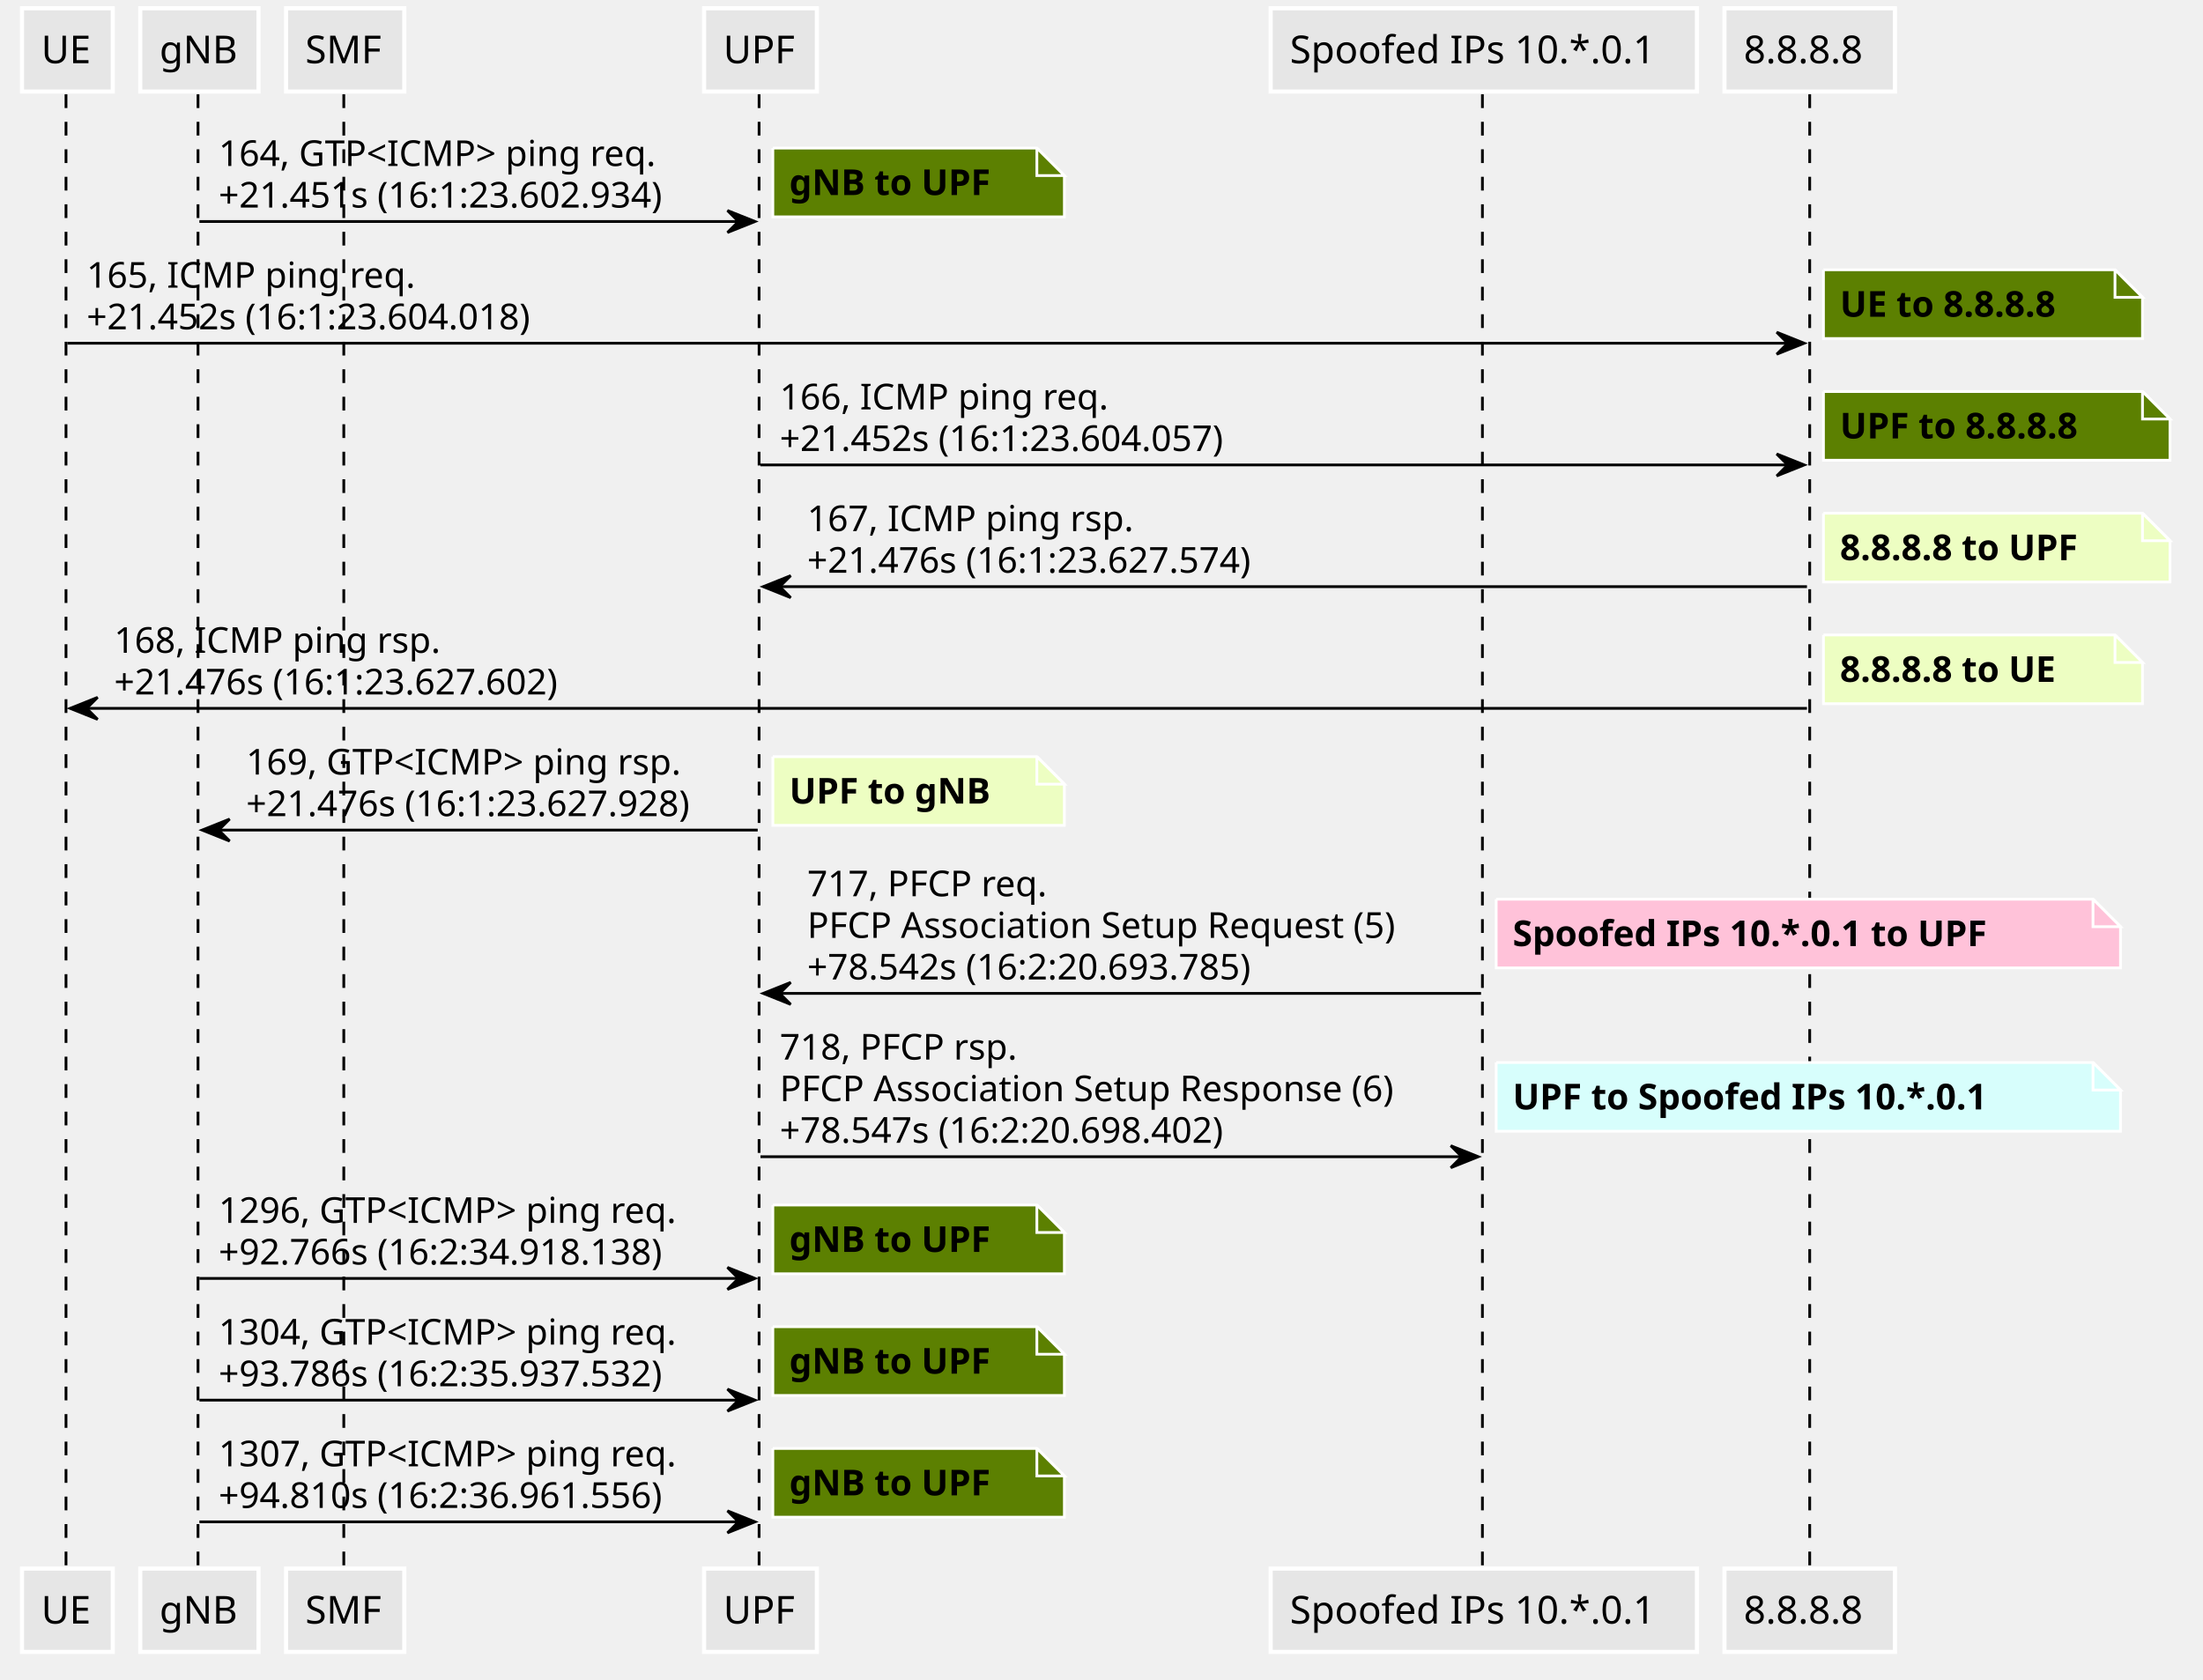
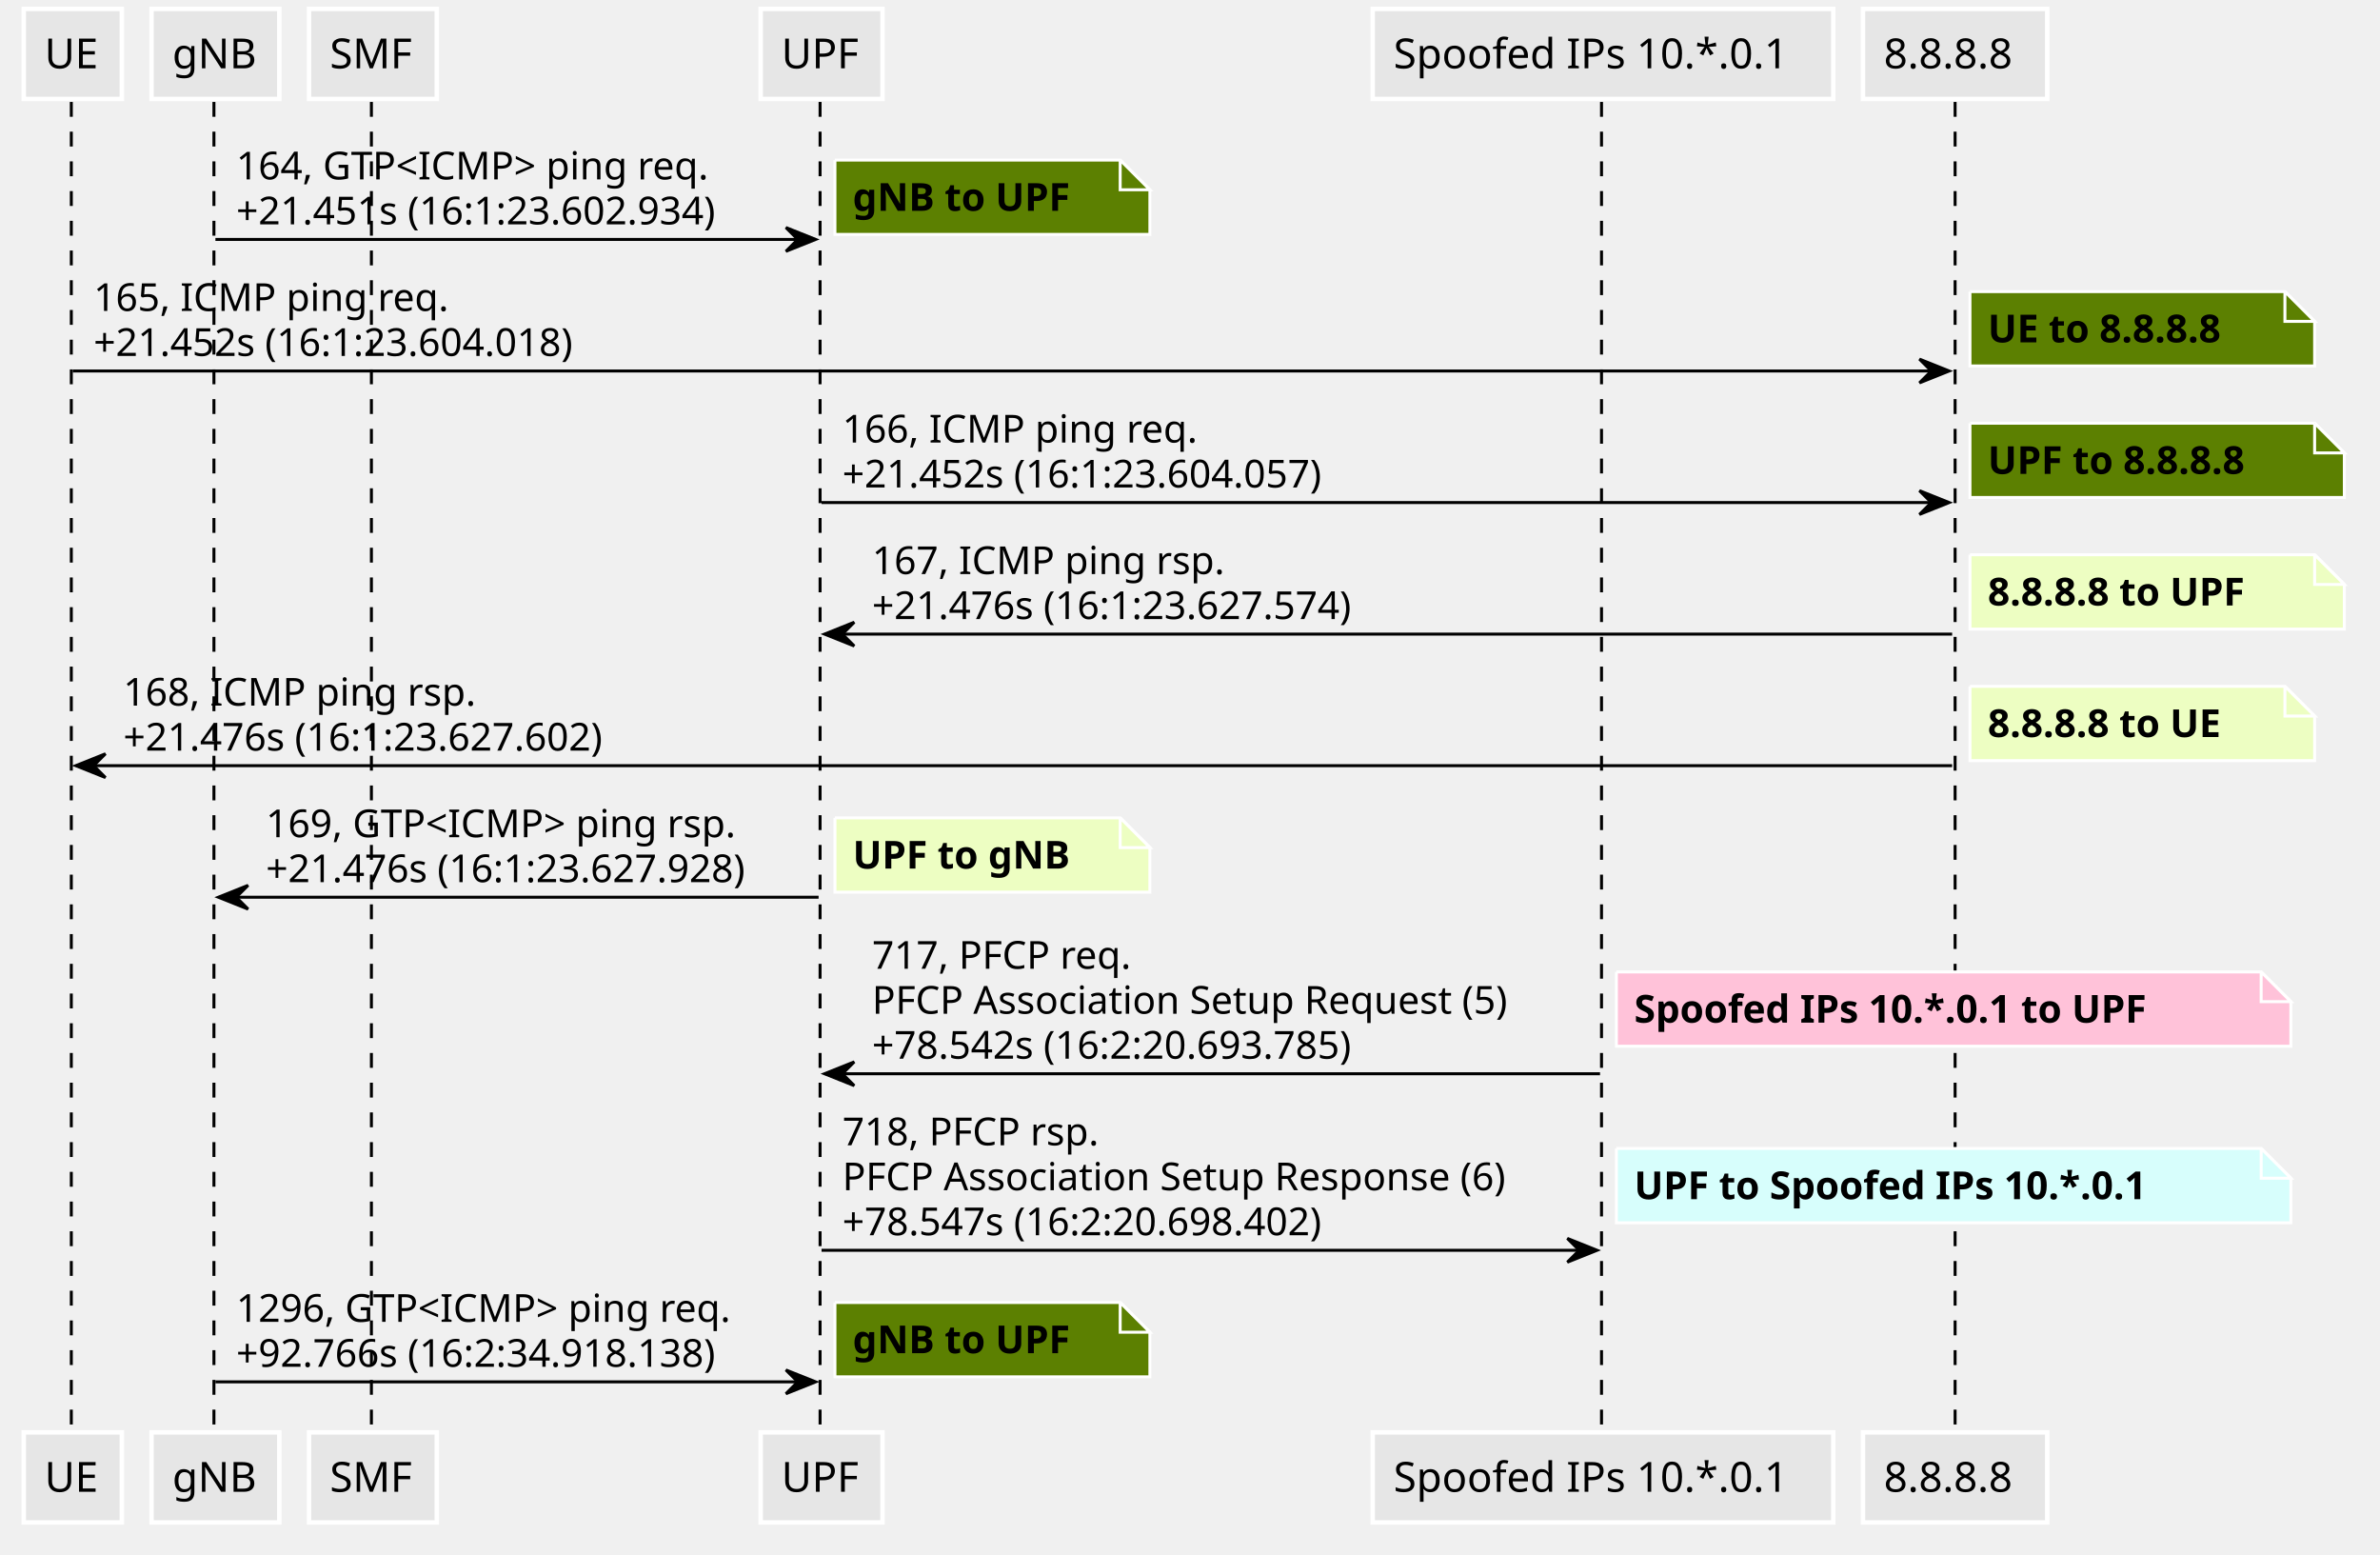
- <svg xmlns="http://www.w3.org/2000/svg" contentScriptType="application/ecmascript" contentStyleType="text/css" height="611px" preserveAspectRatio="none" style="width:801px;height:611px;" version="1.1" viewBox="0 0 801 611" width="801px" zoomAndPan="magnify">
+ <svg xmlns="http://www.w3.org/2000/svg" contentScriptType="application/ecmascript" contentStyleType="text/css" height="523px" preserveAspectRatio="none" style="width:801px;height:523px;" version="1.1" viewBox="0 0 801 523" width="801px" zoomAndPan="magnify">
  <defs />
  <g>
-     <line style="stroke: #000000; stroke-width: 1.0; stroke-dasharray: 5.0,5.0;" x1="24" x2="24" y1="34.297" y2="571.484" />
-     <line style="stroke: #000000; stroke-width: 1.0; stroke-dasharray: 5.0,5.0;" x1="72" x2="72" y1="34.297" y2="571.484" />
-     <line style="stroke: #000000; stroke-width: 1.0; stroke-dasharray: 5.0,5.0;" x1="125" x2="125" y1="34.297" y2="571.484" />
-     <line style="stroke: #000000; stroke-width: 1.0; stroke-dasharray: 5.0,5.0;" x1="276" x2="276" y1="34.297" y2="571.484" />
-     <line style="stroke: #000000; stroke-width: 1.0; stroke-dasharray: 5.0,5.0;" x1="539" x2="539" y1="34.297" y2="571.484" />
-     <line style="stroke: #000000; stroke-width: 1.0; stroke-dasharray: 5.0,5.0;" x1="658" x2="658" y1="34.297" y2="571.484" />
+     <line style="stroke: #000000; stroke-width: 1.0; stroke-dasharray: 5.0,5.0;" x1="24" x2="24" y1="34.297" y2="482.953" />
+     <line style="stroke: #000000; stroke-width: 1.0; stroke-dasharray: 5.0,5.0;" x1="72" x2="72" y1="34.297" y2="482.953" />
+     <line style="stroke: #000000; stroke-width: 1.0; stroke-dasharray: 5.0,5.0;" x1="125" x2="125" y1="34.297" y2="482.953" />
+     <line style="stroke: #000000; stroke-width: 1.0; stroke-dasharray: 5.0,5.0;" x1="276" x2="276" y1="34.297" y2="482.953" />
+     <line style="stroke: #000000; stroke-width: 1.0; stroke-dasharray: 5.0,5.0;" x1="539" x2="539" y1="34.297" y2="482.953" />
+     <line style="stroke: #000000; stroke-width: 1.0; stroke-dasharray: 5.0,5.0;" x1="658" x2="658" y1="34.297" y2="482.953" />
    <rect fill="#E6E6E6" height="30.297" style="stroke: #FFFFFF; stroke-width: 1.5;" width="33" x="8" y="3" />
    <text fill="#000000" font-family="sans-serif" font-size="14" lengthAdjust="spacingAndGlyphs" textLength="19" x="15" y="22.995">UE</text>
-     <rect fill="#E6E6E6" height="30.297" style="stroke: #FFFFFF; stroke-width: 1.5;" width="33" x="8" y="570.484" />
-     <text fill="#000000" font-family="sans-serif" font-size="14" lengthAdjust="spacingAndGlyphs" textLength="19" x="15" y="590.48">UE</text>
+     <rect fill="#E6E6E6" height="30.297" style="stroke: #FFFFFF; stroke-width: 1.5;" width="33" x="8" y="481.953" />
+     <text fill="#000000" font-family="sans-serif" font-size="14" lengthAdjust="spacingAndGlyphs" textLength="19" x="15" y="501.948">UE</text>
    <rect fill="#E6E6E6" height="30.297" style="stroke: #FFFFFF; stroke-width: 1.5;" width="43" x="51" y="3" />
    <text fill="#000000" font-family="sans-serif" font-size="14" lengthAdjust="spacingAndGlyphs" textLength="29" x="58" y="22.995">gNB</text>
-     <rect fill="#E6E6E6" height="30.297" style="stroke: #FFFFFF; stroke-width: 1.5;" width="43" x="51" y="570.484" />
-     <text fill="#000000" font-family="sans-serif" font-size="14" lengthAdjust="spacingAndGlyphs" textLength="29" x="58" y="590.48">gNB</text>
+     <rect fill="#E6E6E6" height="30.297" style="stroke: #FFFFFF; stroke-width: 1.5;" width="43" x="51" y="481.953" />
+     <text fill="#000000" font-family="sans-serif" font-size="14" lengthAdjust="spacingAndGlyphs" textLength="29" x="58" y="501.948">gNB</text>
    <rect fill="#E6E6E6" height="30.297" style="stroke: #FFFFFF; stroke-width: 1.5;" width="43" x="104" y="3" />
    <text fill="#000000" font-family="sans-serif" font-size="14" lengthAdjust="spacingAndGlyphs" textLength="29" x="111" y="22.995">SMF</text>
-     <rect fill="#E6E6E6" height="30.297" style="stroke: #FFFFFF; stroke-width: 1.5;" width="43" x="104" y="570.484" />
-     <text fill="#000000" font-family="sans-serif" font-size="14" lengthAdjust="spacingAndGlyphs" textLength="29" x="111" y="590.48">SMF</text>
+     <rect fill="#E6E6E6" height="30.297" style="stroke: #FFFFFF; stroke-width: 1.5;" width="43" x="104" y="481.953" />
+     <text fill="#000000" font-family="sans-serif" font-size="14" lengthAdjust="spacingAndGlyphs" textLength="29" x="111" y="501.948">SMF</text>
    <rect fill="#E6E6E6" height="30.297" style="stroke: #FFFFFF; stroke-width: 1.5;" width="41" x="256" y="3" />
    <text fill="#000000" font-family="sans-serif" font-size="14" lengthAdjust="spacingAndGlyphs" textLength="27" x="263" y="22.995">UPF</text>
-     <rect fill="#E6E6E6" height="30.297" style="stroke: #FFFFFF; stroke-width: 1.5;" width="41" x="256" y="570.484" />
-     <text fill="#000000" font-family="sans-serif" font-size="14" lengthAdjust="spacingAndGlyphs" textLength="27" x="263" y="590.48">UPF</text>
+     <rect fill="#E6E6E6" height="30.297" style="stroke: #FFFFFF; stroke-width: 1.5;" width="41" x="256" y="481.953" />
+     <text fill="#000000" font-family="sans-serif" font-size="14" lengthAdjust="spacingAndGlyphs" textLength="27" x="263" y="501.948">UPF</text>
    <rect fill="#E6E6E6" height="30.297" style="stroke: #FFFFFF; stroke-width: 1.5;" width="155" x="462" y="3" />
    <text fill="#000000" font-family="sans-serif" font-size="14" lengthAdjust="spacingAndGlyphs" textLength="141" x="469" y="22.995">Spoofed IPs 10.*.0.1</text>
-     <rect fill="#E6E6E6" height="30.297" style="stroke: #FFFFFF; stroke-width: 1.5;" width="155" x="462" y="570.484" />
-     <text fill="#000000" font-family="sans-serif" font-size="14" lengthAdjust="spacingAndGlyphs" textLength="141" x="469" y="590.48">Spoofed IPs 10.*.0.1</text>
+     <rect fill="#E6E6E6" height="30.297" style="stroke: #FFFFFF; stroke-width: 1.5;" width="155" x="462" y="481.953" />
+     <text fill="#000000" font-family="sans-serif" font-size="14" lengthAdjust="spacingAndGlyphs" textLength="141" x="469" y="501.948">Spoofed IPs 10.*.0.1</text>
    <rect fill="#E6E6E6" height="30.297" style="stroke: #FFFFFF; stroke-width: 1.5;" width="62" x="627" y="3" />
    <text fill="#000000" font-family="sans-serif" font-size="14" lengthAdjust="spacingAndGlyphs" textLength="48" x="634" y="22.995">8.8.8.8</text>
-     <rect fill="#E6E6E6" height="30.297" style="stroke: #FFFFFF; stroke-width: 1.5;" width="62" x="627" y="570.484" />
-     <text fill="#000000" font-family="sans-serif" font-size="14" lengthAdjust="spacingAndGlyphs" textLength="48" x="634" y="590.48">8.8.8.8</text>
+     <rect fill="#E6E6E6" height="30.297" style="stroke: #FFFFFF; stroke-width: 1.5;" width="62" x="627" y="481.953" />
+     <text fill="#000000" font-family="sans-serif" font-size="14" lengthAdjust="spacingAndGlyphs" textLength="48" x="634" y="501.948">8.8.8.8</text>
    <polygon fill="#000000" points="264.5,76.562,274.5,80.562,264.5,84.562,268.5,80.562" style="stroke: #000000; stroke-width: 1.0;" />
    <line style="stroke: #000000; stroke-width: 1.0;" x1="72.5" x2="270.5" y1="80.562" y2="80.562" />
    <text fill="#000000" font-family="sans-serif" font-size="13" lengthAdjust="spacingAndGlyphs" textLength="170" x="79.5" y="60.364">164, GTP&lt;ICMP&gt; ping req.</text>
    <text fill="#000000" font-family="sans-serif" font-size="13" lengthAdjust="spacingAndGlyphs" textLength="180" x="79.5" y="75.497">+21.451s (16:1:23.602.934)</text>
    <path d="M281,53.863 L281,78.863 L387,78.863 L387,63.863 L377,53.863 L281,53.863 " fill="#5C8001" style="stroke: #FFFFFF; stroke-width: 1.0;" />
    <path d="M377,53.863 L377,63.863 L387,63.863 L377,53.863 " fill="#5C8001" style="stroke: #FFFFFF; stroke-width: 1.0;" />
    <text fill="#000000" font-family="sans-serif" font-size="13" font-weight="bold" lengthAdjust="spacingAndGlyphs" textLength="85" x="287" y="70.93">gNB to UPF</text>
    <polygon fill="#000000" points="646,120.828,656,124.828,646,128.828,650,124.828" style="stroke: #000000; stroke-width: 1.0;" />
    <line style="stroke: #000000; stroke-width: 1.0;" x1="24.5" x2="652" y1="124.828" y2="124.828" />
    <text fill="#000000" font-family="sans-serif" font-size="13" lengthAdjust="spacingAndGlyphs" textLength="123" x="31.5" y="104.629">165, ICMP ping req.</text>
    <text fill="#000000" font-family="sans-serif" font-size="13" lengthAdjust="spacingAndGlyphs" textLength="180" x="31.5" y="119.762">+21.452s (16:1:23.604.018)</text>
    <path d="M663,98.129 L663,123.129 L779,123.129 L779,108.129 L769,98.129 L663,98.129 " fill="#5C8001" style="stroke: #FFFFFF; stroke-width: 1.0;" />
    <path d="M769,98.129 L769,108.129 L779,108.129 L769,98.129 " fill="#5C8001" style="stroke: #FFFFFF; stroke-width: 1.0;" />
    <text fill="#000000" font-family="sans-serif" font-size="13" font-weight="bold" lengthAdjust="spacingAndGlyphs" textLength="95" x="669" y="115.196">UE to 8.8.8.8</text>
    <polygon fill="#000000" points="646,165.094,656,169.094,646,173.094,650,169.094" style="stroke: #000000; stroke-width: 1.0;" />
    <line style="stroke: #000000; stroke-width: 1.0;" x1="276.5" x2="652" y1="169.094" y2="169.094" />
    <text fill="#000000" font-family="sans-serif" font-size="13" lengthAdjust="spacingAndGlyphs" textLength="123" x="283.5" y="148.895">166, ICMP ping req.</text>
    <text fill="#000000" font-family="sans-serif" font-size="13" lengthAdjust="spacingAndGlyphs" textLength="180" x="283.5" y="164.028">+21.452s (16:1:23.604.057)</text>
    <path d="M663,142.394 L663,167.394 L789,167.394 L789,152.394 L779,142.394 L663,142.394 " fill="#5C8001" style="stroke: #FFFFFF; stroke-width: 1.0;" />
    <path d="M779,142.394 L779,152.394 L789,152.394 L779,142.394 " fill="#5C8001" style="stroke: #FFFFFF; stroke-width: 1.0;" />
    <text fill="#000000" font-family="sans-serif" font-size="13" font-weight="bold" lengthAdjust="spacingAndGlyphs" textLength="105" x="669" y="159.461">UPF to 8.8.8.8</text>
    <polygon fill="#000000" points="287.5,209.359,277.5,213.359,287.5,217.359,283.5,213.359" style="stroke: #000000; stroke-width: 1.0;" />
    <line style="stroke: #000000; stroke-width: 1.0;" x1="281.5" x2="657" y1="213.359" y2="213.359" />
    <text fill="#000000" font-family="sans-serif" font-size="13" lengthAdjust="spacingAndGlyphs" textLength="122" x="293.5" y="193.161">167, ICMP ping rsp.</text>
    <text fill="#000000" font-family="sans-serif" font-size="13" lengthAdjust="spacingAndGlyphs" textLength="180" x="293.5" y="208.293">+21.476s (16:1:23.627.574)</text>
    <path d="M663,186.66 L663,211.66 L789,211.66 L789,196.66 L779,186.66 L663,186.66 " fill="#EDFEC2" style="stroke: #FFFFFF; stroke-width: 1.0;" />
    <path d="M779,186.66 L779,196.66 L789,196.66 L779,186.66 " fill="#EDFEC2" style="stroke: #FFFFFF; stroke-width: 1.0;" />
    <text fill="#000000" font-family="sans-serif" font-size="13" font-weight="bold" lengthAdjust="spacingAndGlyphs" textLength="105" x="669" y="203.727">8.8.8.8 to UPF</text>
    <polygon fill="#000000" points="35.5,253.625,25.5,257.625,35.5,261.625,31.5,257.625" style="stroke: #000000; stroke-width: 1.0;" />
    <line style="stroke: #000000; stroke-width: 1.0;" x1="29.5" x2="657" y1="257.625" y2="257.625" />
    <text fill="#000000" font-family="sans-serif" font-size="13" lengthAdjust="spacingAndGlyphs" textLength="122" x="41.5" y="237.426">168, ICMP ping rsp.</text>
    <text fill="#000000" font-family="sans-serif" font-size="13" lengthAdjust="spacingAndGlyphs" textLength="180" x="41.5" y="252.559">+21.476s (16:1:23.627.602)</text>
    <path d="M663,230.926 L663,255.926 L779,255.926 L779,240.926 L769,230.926 L663,230.926 " fill="#EDFEC2" style="stroke: #FFFFFF; stroke-width: 1.0;" />
    <path d="M769,230.926 L769,240.926 L779,240.926 L769,230.926 " fill="#EDFEC2" style="stroke: #FFFFFF; stroke-width: 1.0;" />
    <text fill="#000000" font-family="sans-serif" font-size="13" font-weight="bold" lengthAdjust="spacingAndGlyphs" textLength="95" x="669" y="247.993">8.8.8.8 to UE</text>
    <polygon fill="#000000" points="83.5,297.891,73.5,301.891,83.5,305.891,79.5,301.891" style="stroke: #000000; stroke-width: 1.0;" />
    <line style="stroke: #000000; stroke-width: 1.0;" x1="77.5" x2="275.5" y1="301.891" y2="301.891" />
    <text fill="#000000" font-family="sans-serif" font-size="13" lengthAdjust="spacingAndGlyphs" textLength="169" x="89.5" y="281.692">169, GTP&lt;ICMP&gt; ping rsp.</text>
    <text fill="#000000" font-family="sans-serif" font-size="13" lengthAdjust="spacingAndGlyphs" textLength="180" x="89.5" y="296.825">+21.476s (16:1:23.627.928)</text>
    <path d="M281,275.191 L281,300.191 L387,300.191 L387,285.191 L377,275.191 L281,275.191 " fill="#EDFEC2" style="stroke: #FFFFFF; stroke-width: 1.0;" />
    <path d="M377,275.191 L377,285.191 L387,285.191 L377,275.191 " fill="#EDFEC2" style="stroke: #FFFFFF; stroke-width: 1.0;" />
    <text fill="#000000" font-family="sans-serif" font-size="13" font-weight="bold" lengthAdjust="spacingAndGlyphs" textLength="85" x="287" y="292.258">UPF to gNB</text>
    <polygon fill="#000000" points="287.5,357.289,277.5,361.289,287.5,365.289,283.5,361.289" style="stroke: #000000; stroke-width: 1.0;" />
    <line style="stroke: #000000; stroke-width: 1.0;" x1="281.5" x2="538.5" y1="361.289" y2="361.289" />
    <text fill="#000000" font-family="sans-serif" font-size="13" lengthAdjust="spacingAndGlyphs" textLength="93" x="293.5" y="325.957">717, PFCP req.</text>
    <text fill="#000000" font-family="sans-serif" font-size="13" lengthAdjust="spacingAndGlyphs" textLength="229" x="293.5" y="341.09">PFCP Association Setup Request (5)</text>
    <text fill="#000000" font-family="sans-serif" font-size="13" lengthAdjust="spacingAndGlyphs" textLength="180" x="293.5" y="356.223">+78.542s (16:2:20.693.785)</text>
    <path d="M544,327.023 L544,352.023 L771,352.023 L771,337.023 L761,327.023 L544,327.023 " fill="#FFC2D9" style="stroke: #FFFFFF; stroke-width: 1.0;" />
    <path d="M761,327.023 L761,337.023 L771,337.023 L761,327.023 " fill="#FFC2D9" style="stroke: #FFFFFF; stroke-width: 1.0;" />
    <text fill="#000000" font-family="sans-serif" font-size="13" font-weight="bold" lengthAdjust="spacingAndGlyphs" textLength="206" x="550" y="344.09">Spoofed IPs 10.*.0.1 to UPF</text>
    <polygon fill="#000000" points="527.5,416.688,537.5,420.688,527.5,424.688,531.5,420.688" style="stroke: #000000; stroke-width: 1.0;" />
    <line style="stroke: #000000; stroke-width: 1.0;" x1="276.5" x2="533.5" y1="420.688" y2="420.688" />
    <text fill="#000000" font-family="sans-serif" font-size="13" lengthAdjust="spacingAndGlyphs" textLength="92" x="283.5" y="385.356">718, PFCP rsp.</text>
    <text fill="#000000" font-family="sans-serif" font-size="13" lengthAdjust="spacingAndGlyphs" textLength="239" x="283.5" y="400.489">PFCP Association Setup Response (6)</text>
    <text fill="#000000" font-family="sans-serif" font-size="13" lengthAdjust="spacingAndGlyphs" textLength="180" x="283.5" y="415.622">+78.547s (16:2:20.698.402)</text>
    <path d="M544,386.422 L544,411.422 L771,411.422 L771,396.422 L761,386.422 L544,386.422 " fill="#D7FEFC" style="stroke: #FFFFFF; stroke-width: 1.0;" />
    <path d="M761,386.422 L761,396.422 L771,396.422 L761,386.422 " fill="#D7FEFC" style="stroke: #FFFFFF; stroke-width: 1.0;" />
    <text fill="#000000" font-family="sans-serif" font-size="13" font-weight="bold" lengthAdjust="spacingAndGlyphs" textLength="206" x="550" y="403.489">UPF to Spoofed IPs 10.*.0.1</text>
    <polygon fill="#000000" points="264.5,460.953,274.5,464.953,264.5,468.953,268.5,464.953" style="stroke: #000000; stroke-width: 1.0;" />
    <line style="stroke: #000000; stroke-width: 1.0;" x1="72.5" x2="270.5" y1="464.953" y2="464.953" />
    <text fill="#000000" font-family="sans-serif" font-size="13" lengthAdjust="spacingAndGlyphs" textLength="178" x="79.5" y="444.754">1296, GTP&lt;ICMP&gt; ping req.</text>
    <text fill="#000000" font-family="sans-serif" font-size="13" lengthAdjust="spacingAndGlyphs" textLength="180" x="79.5" y="459.887">+92.766s (16:2:34.918.138)</text>
    <path d="M281,438.254 L281,463.254 L387,463.254 L387,448.254 L377,438.254 L281,438.254 " fill="#5C8001" style="stroke: #FFFFFF; stroke-width: 1.0;" />
    <path d="M377,438.254 L377,448.254 L387,448.254 L377,438.254 " fill="#5C8001" style="stroke: #FFFFFF; stroke-width: 1.0;" />
    <text fill="#000000" font-family="sans-serif" font-size="13" font-weight="bold" lengthAdjust="spacingAndGlyphs" textLength="85" x="287" y="455.321">gNB to UPF</text>
-     <polygon fill="#000000" points="264.5,505.219,274.5,509.219,264.5,513.219,268.5,509.219" style="stroke: #000000; stroke-width: 1.0;" />
-     <line style="stroke: #000000; stroke-width: 1.0;" x1="72.5" x2="270.5" y1="509.219" y2="509.219" />
-     <text fill="#000000" font-family="sans-serif" font-size="13" lengthAdjust="spacingAndGlyphs" textLength="178" x="79.5" y="489.02">1304, GTP&lt;ICMP&gt; ping req.</text>
-     <text fill="#000000" font-family="sans-serif" font-size="13" lengthAdjust="spacingAndGlyphs" textLength="180" x="79.5" y="504.153">+93.786s (16:2:35.937.532)</text>
-     <path d="M281,482.519 L281,507.519 L387,507.519 L387,492.519 L377,482.519 L281,482.519 " fill="#5C8001" style="stroke: #FFFFFF; stroke-width: 1.0;" />
-     <path d="M377,482.519 L377,492.519 L387,492.519 L377,482.519 " fill="#5C8001" style="stroke: #FFFFFF; stroke-width: 1.0;" />
-     <text fill="#000000" font-family="sans-serif" font-size="13" font-weight="bold" lengthAdjust="spacingAndGlyphs" textLength="85" x="287" y="499.586">gNB to UPF</text>
-     <polygon fill="#000000" points="264.5,549.484,274.5,553.484,264.5,557.484,268.5,553.484" style="stroke: #000000; stroke-width: 1.0;" />
-     <line style="stroke: #000000; stroke-width: 1.0;" x1="72.5" x2="270.5" y1="553.484" y2="553.484" />
-     <text fill="#000000" font-family="sans-serif" font-size="13" lengthAdjust="spacingAndGlyphs" textLength="178" x="79.5" y="533.286">1307, GTP&lt;ICMP&gt; ping req.</text>
-     <text fill="#000000" font-family="sans-serif" font-size="13" lengthAdjust="spacingAndGlyphs" textLength="180" x="79.5" y="548.418">+94.810s (16:2:36.961.556)</text>
-     <path d="M281,526.785 L281,551.785 L387,551.785 L387,536.785 L377,526.785 L281,526.785 " fill="#5C8001" style="stroke: #FFFFFF; stroke-width: 1.0;" />
-     <path d="M377,526.785 L377,536.785 L387,536.785 L377,526.785 " fill="#5C8001" style="stroke: #FFFFFF; stroke-width: 1.0;" />
-     <text fill="#000000" font-family="sans-serif" font-size="13" font-weight="bold" lengthAdjust="spacingAndGlyphs" textLength="85" x="287" y="543.852">gNB to UPF</text>
  </g>
</svg>
